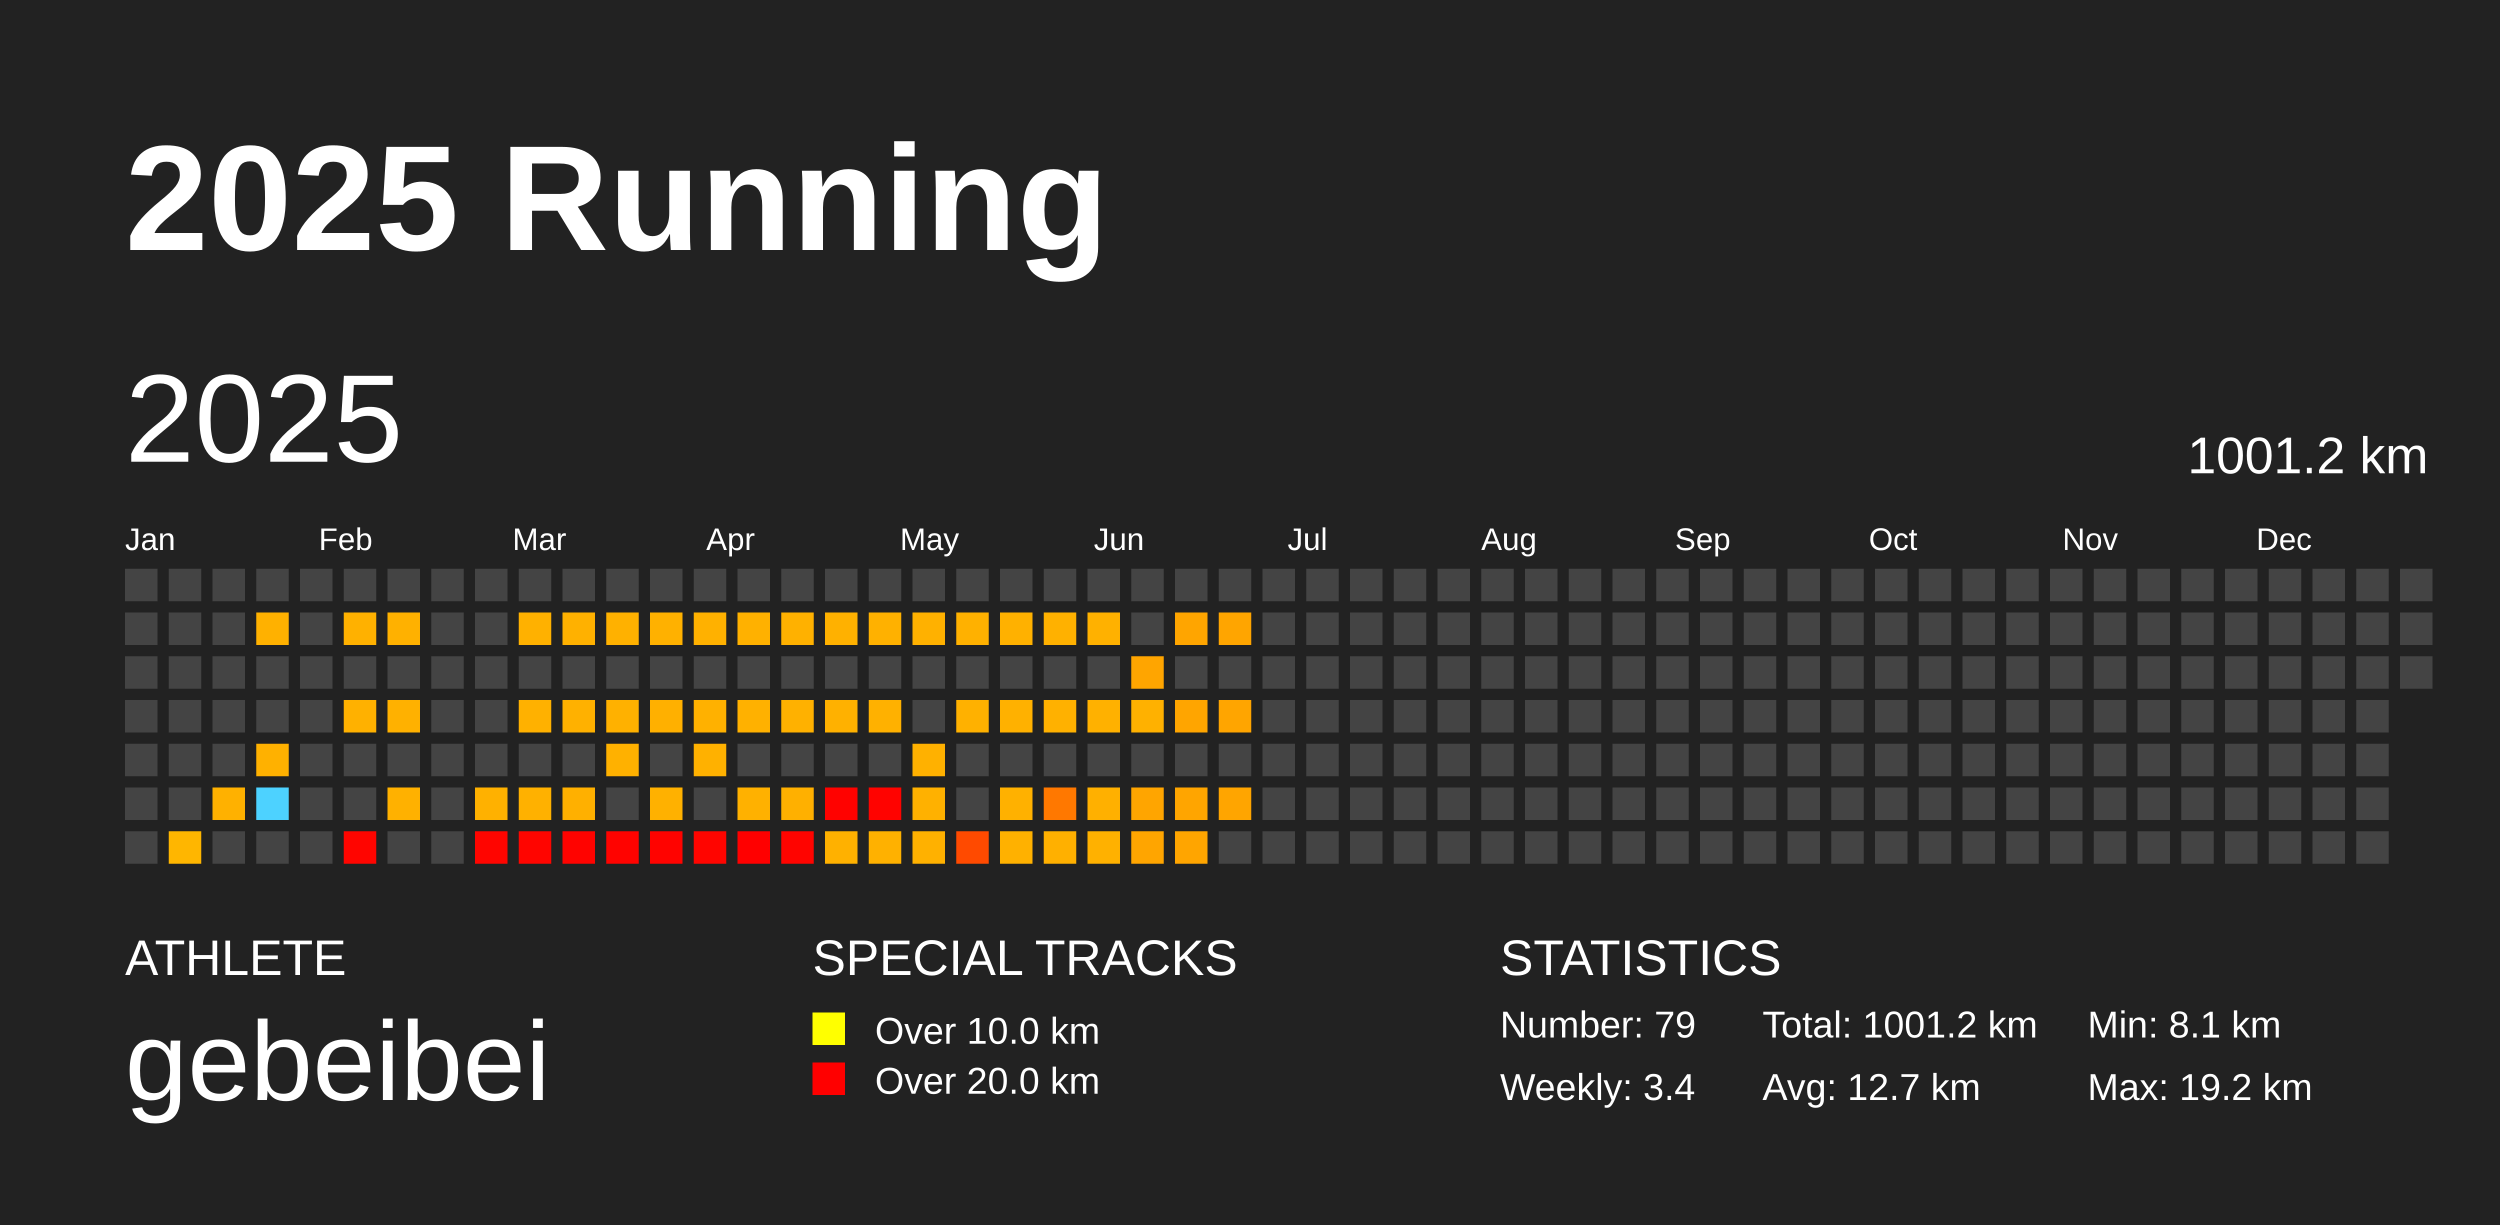
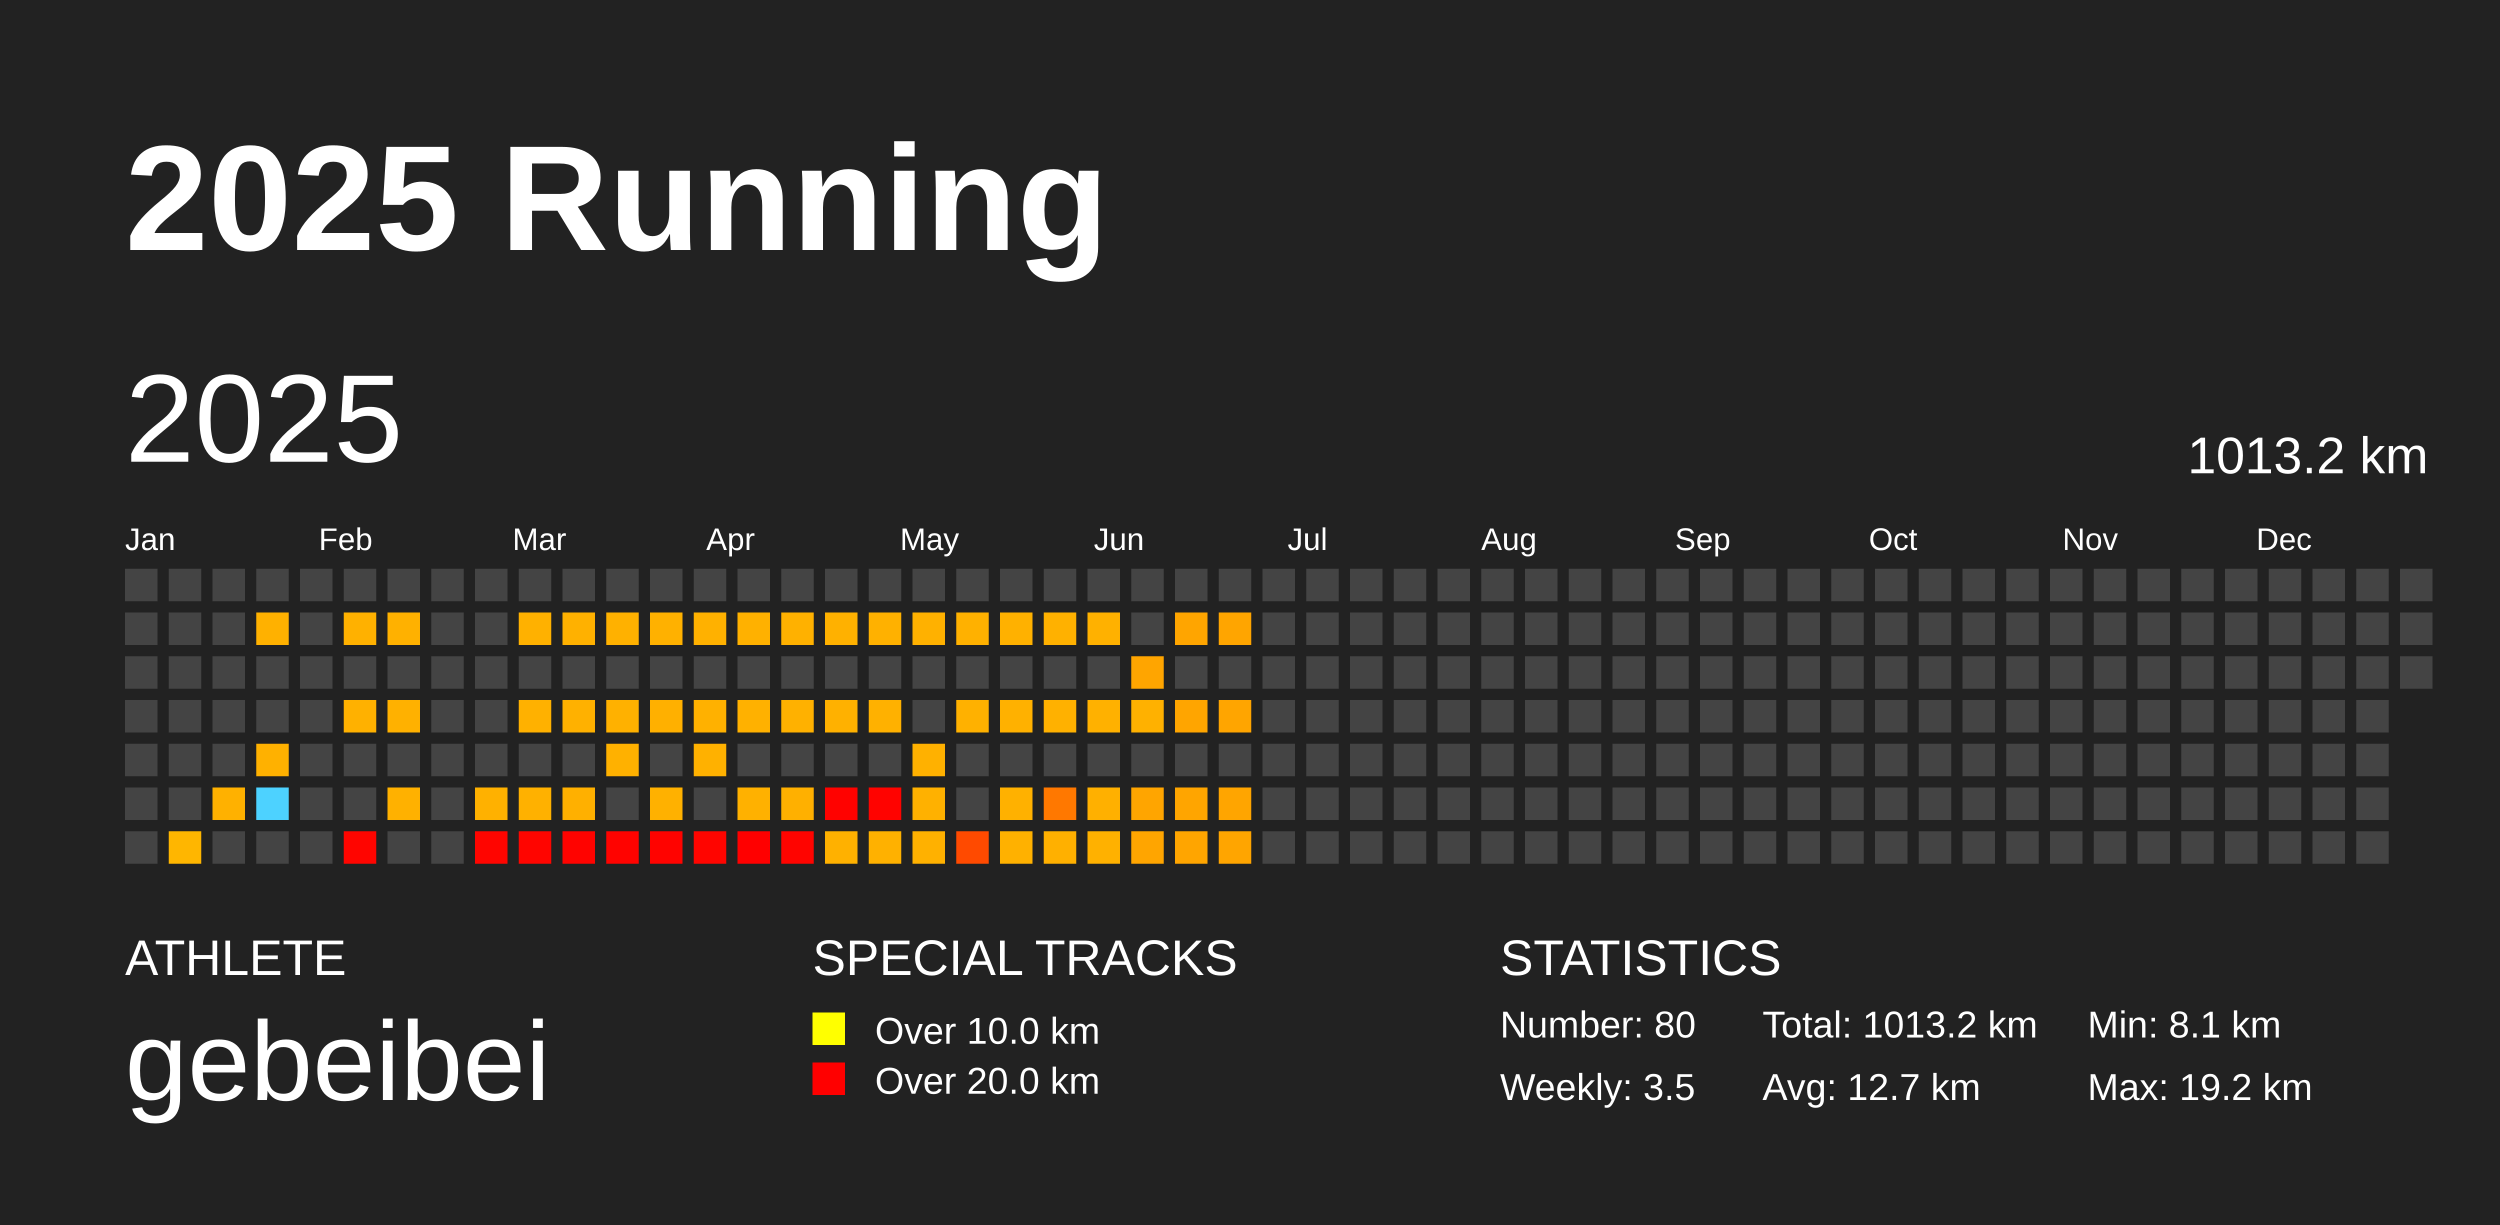
<svg xmlns="http://www.w3.org/2000/svg" baseProfile="full" height="98mm" version="1.1" viewBox="0,0,200,98" width="200mm">
  <defs />
  <rect fill="#222222" height="98" width="200" x="0" y="0" />
  <text fill="#FFFFFF" style="font-size:12px; font-family:Arial; font-weight:bold;" x="10" y="20">2025 Running</text>
  <text fill="#FFFFFF" style="font-size:4px; font-family:Arial" x="10" y="78">ATHLETE</text>
  <text fill="#FFFFFF" style="font-size:9px; font-family:Arial" x="10" y="88">gebeibei</text>
  <text fill="#FFFFFF" style="font-size:4px; font-family:Arial" x="65" y="78">SPECIAL TRACKS</text>
  <rect fill="yellow" height="2.6" width="2.6" x="65" y="81" />
  <text fill="#FFFFFF" style="font-size:3px; font-family:Arial" x="70" y="83.5">Over 10.0 km</text>
  <rect fill="red" height="2.6" width="2.6" x="65" y="85" />
  <text fill="#FFFFFF" style="font-size:3px; font-family:Arial" x="70" y="87.5">Over 20.0 km</text>
  <text fill="#FFFFFF" style="font-size:4px; font-family:Arial" x="120" y="78">STATISTICS</text>
-   <text fill="#FFFFFF" style="font-size:3px; font-family:Arial" x="120" y="83">Number: 79</text>
-   <text fill="#FFFFFF" style="font-size:3px; font-family:Arial" x="120" y="88">Weekly: 3.4</text>
-   <text fill="#FFFFFF" style="font-size:3px; font-family:Arial" x="141" y="83">Total: 1001.2 km</text>
+   <text fill="#FFFFFF" style="font-size:3px; font-family:Arial" x="120" y="83">Number: 80</text>
+   <text fill="#FFFFFF" style="font-size:3px; font-family:Arial" x="120" y="88">Weekly: 3.5</text>
+   <text fill="#FFFFFF" style="font-size:3px; font-family:Arial" x="141" y="83">Total: 1013.2 km</text>
  <text fill="#FFFFFF" style="font-size:3px; font-family:Arial" x="141" y="88">Avg: 12.7 km</text>
  <text fill="#FFFFFF" style="font-size:3px; font-family:Arial" x="167" y="83">Min: 8.1 km</text>
  <text fill="#FFFFFF" style="font-size:3px; font-family:Arial" x="167" y="88">Max: 19.2 km</text>
  <text dominant-baseline="hanging" fill="#FFFFFF" style="font-size:10.0px; font-family:Arial;" x="10" y="30">2025</text>
-   <text dominant-baseline="hanging" fill="#FFFFFF" style="font-size:4.125px; font-family:Arial;" x="175" y="35">1001.2 km</text>
+   <text dominant-baseline="hanging" fill="#FFFFFF" style="font-size:4.125px; font-family:Arial;" x="175" y="35">1013.2 km</text>
  <text fill="#FFFFFF" style="font-size:2.5px; font-family:Arial" x="10.0" y="44">Jan</text>
  <text fill="#FFFFFF" style="font-size:2.5px; font-family:Arial" x="25.5" y="44">Feb</text>
  <text fill="#FFFFFF" style="font-size:2.5px; font-family:Arial" x="41.0" y="44">Mar</text>
  <text fill="#FFFFFF" style="font-size:2.5px; font-family:Arial" x="56.5" y="44">Apr</text>
  <text fill="#FFFFFF" style="font-size:2.5px; font-family:Arial" x="72.0" y="44">May</text>
  <text fill="#FFFFFF" style="font-size:2.5px; font-family:Arial" x="87.5" y="44">Jun</text>
  <text fill="#FFFFFF" style="font-size:2.5px; font-family:Arial" x="103.0" y="44">Jul</text>
  <text fill="#FFFFFF" style="font-size:2.5px; font-family:Arial" x="118.5" y="44">Aug</text>
  <text fill="#FFFFFF" style="font-size:2.5px; font-family:Arial" x="134.0" y="44">Sep</text>
  <text fill="#FFFFFF" style="font-size:2.5px; font-family:Arial" x="149.5" y="44">Oct</text>
  <text fill="#FFFFFF" style="font-size:2.5px; font-family:Arial" x="165.0" y="44">Nov</text>
  <text fill="#FFFFFF" style="font-size:2.5px; font-family:Arial" x="180.5" y="44">Dec</text>
  <rect fill="#444444" height="2.6" width="2.6" x="10.0" y="45.5" />
  <rect fill="#444444" height="2.6" width="2.6" x="10.0" y="49.0" />
  <rect fill="#444444" height="2.6" width="2.6" x="10.0" y="52.5" />
  <rect fill="#444444" height="2.6" width="2.6" x="10.0" y="56.0" />
  <rect fill="#444444" height="2.6" width="2.6" x="10.0" y="59.5" />
  <rect fill="#444444" height="2.6" width="2.6" x="10.0" y="63.0" />
  <rect fill="#444444" height="2.6" width="2.6" x="10.0" y="66.5" />
  <rect fill="#444444" height="2.6" width="2.6" x="13.5" y="45.5" />
  <rect fill="#444444" height="2.6" width="2.6" x="13.5" y="49.0" />
  <rect fill="#444444" height="2.6" width="2.6" x="13.5" y="52.5" />
  <rect fill="#444444" height="2.6" width="2.6" x="13.5" y="56.0" />
  <rect fill="#444444" height="2.6" width="2.6" x="13.5" y="59.5" />
  <rect fill="#444444" height="2.6" width="2.6" x="13.5" y="63.0" />
  <rect fill="#ffb600" height="2.6" width="2.6" x="13.5" y="66.5" />
  <rect fill="#444444" height="2.6" width="2.6" x="17.0" y="45.5" />
  <rect fill="#444444" height="2.6" width="2.6" x="17.0" y="49.0" />
  <rect fill="#444444" height="2.6" width="2.6" x="17.0" y="52.5" />
  <rect fill="#444444" height="2.6" width="2.6" x="17.0" y="56.0" />
  <rect fill="#444444" height="2.6" width="2.6" x="17.0" y="59.5" />
  <rect fill="#ffb100" height="2.6" width="2.6" x="17.0" y="63.0" />
  <rect fill="#444444" height="2.6" width="2.6" x="17.0" y="66.5" />
  <rect fill="#444444" height="2.6" width="2.6" x="20.5" y="45.5" />
  <rect fill="#ffb100" height="2.6" width="2.6" x="20.5" y="49.0" />
  <rect fill="#444444" height="2.6" width="2.6" x="20.5" y="52.5" />
  <rect fill="#444444" height="2.6" width="2.6" x="20.5" y="56.0" />
  <rect fill="#ffb100" height="2.6" width="2.6" x="20.5" y="59.5" />
  <rect fill="#4dd2ff" height="2.6" width="2.6" x="20.5" y="63.0" />
  <rect fill="#444444" height="2.6" width="2.6" x="20.5" y="66.5" />
  <rect fill="#444444" height="2.6" width="2.6" x="24.0" y="45.5" />
  <rect fill="#444444" height="2.6" width="2.6" x="24.0" y="49.0" />
  <rect fill="#444444" height="2.6" width="2.6" x="24.0" y="52.5" />
  <rect fill="#444444" height="2.6" width="2.6" x="24.0" y="56.0" />
  <rect fill="#444444" height="2.6" width="2.6" x="24.0" y="59.5" />
  <rect fill="#444444" height="2.6" width="2.6" x="24.0" y="63.0" />
  <rect fill="#444444" height="2.6" width="2.6" x="24.0" y="66.5" />
  <rect fill="#444444" height="2.6" width="2.6" x="27.5" y="45.5" />
  <rect fill="#ffb100" height="2.6" width="2.6" x="27.5" y="49.0" />
  <rect fill="#444444" height="2.6" width="2.6" x="27.5" y="52.5" />
  <rect fill="#ffb100" height="2.6" width="2.6" x="27.5" y="56.0" />
  <rect fill="#444444" height="2.6" width="2.6" x="27.5" y="59.5" />
  <rect fill="#444444" height="2.6" width="2.6" x="27.5" y="63.0" />
  <rect fill="#ff0500" height="2.6" width="2.6" x="27.5" y="66.5" />
  <rect fill="#444444" height="2.6" width="2.6" x="31.0" y="45.5" />
  <rect fill="#ffb100" height="2.6" width="2.6" x="31.0" y="49.0" />
  <rect fill="#444444" height="2.6" width="2.6" x="31.0" y="52.5" />
  <rect fill="#ffb100" height="2.6" width="2.6" x="31.0" y="56.0" />
  <rect fill="#444444" height="2.6" width="2.6" x="31.0" y="59.5" />
  <rect fill="#ffb100" height="2.6" width="2.6" x="31.0" y="63.0" />
  <rect fill="#444444" height="2.6" width="2.6" x="31.0" y="66.5" />
  <rect fill="#444444" height="2.6" width="2.6" x="34.5" y="45.5" />
  <rect fill="#444444" height="2.6" width="2.6" x="34.5" y="49.0" />
  <rect fill="#444444" height="2.6" width="2.6" x="34.5" y="52.5" />
  <rect fill="#444444" height="2.6" width="2.6" x="34.5" y="56.0" />
  <rect fill="#444444" height="2.6" width="2.6" x="34.5" y="59.5" />
  <rect fill="#444444" height="2.6" width="2.6" x="34.5" y="63.0" />
  <rect fill="#444444" height="2.6" width="2.6" x="34.5" y="66.5" />
  <rect fill="#444444" height="2.6" width="2.6" x="38.0" y="45.5" />
  <rect fill="#444444" height="2.6" width="2.6" x="38.0" y="49.0" />
  <rect fill="#444444" height="2.6" width="2.6" x="38.0" y="52.5" />
  <rect fill="#444444" height="2.6" width="2.6" x="38.0" y="56.0" />
  <rect fill="#444444" height="2.6" width="2.6" x="38.0" y="59.5" />
  <rect fill="#ffb100" height="2.6" width="2.6" x="38.0" y="63.0" />
  <rect fill="#ff0500" height="2.6" width="2.6" x="38.0" y="66.5" />
  <rect fill="#444444" height="2.6" width="2.6" x="41.5" y="45.5" />
  <rect fill="#ffb100" height="2.6" width="2.6" x="41.5" y="49.0" />
  <rect fill="#444444" height="2.6" width="2.6" x="41.5" y="52.5" />
  <rect fill="#ffb100" height="2.6" width="2.6" x="41.5" y="56.0" />
  <rect fill="#444444" height="2.6" width="2.6" x="41.5" y="59.5" />
  <rect fill="#ffb100" height="2.6" width="2.6" x="41.5" y="63.0" />
  <rect fill="#ff0500" height="2.6" width="2.6" x="41.5" y="66.5" />
  <rect fill="#444444" height="2.6" width="2.6" x="45.0" y="45.5" />
  <rect fill="#ffb100" height="2.6" width="2.6" x="45.0" y="49.0" />
  <rect fill="#444444" height="2.6" width="2.6" x="45.0" y="52.5" />
  <rect fill="#ffb100" height="2.6" width="2.6" x="45.0" y="56.0" />
  <rect fill="#444444" height="2.6" width="2.6" x="45.0" y="59.5" />
  <rect fill="#ffb000" height="2.6" width="2.6" x="45.0" y="63.0" />
  <rect fill="#ff0300" height="2.6" width="2.6" x="45.0" y="66.5" />
  <rect fill="#444444" height="2.6" width="2.6" x="48.5" y="45.5" />
  <rect fill="#ffb100" height="2.6" width="2.6" x="48.5" y="49.0" />
  <rect fill="#444444" height="2.6" width="2.6" x="48.5" y="52.5" />
  <rect fill="#ffb100" height="2.6" width="2.6" x="48.5" y="56.0" />
  <rect fill="#ffb100" height="2.6" width="2.6" x="48.5" y="59.5" />
  <rect fill="#444444" height="2.6" width="2.6" x="48.5" y="63.0" />
  <rect fill="#ff0300" height="2.6" width="2.6" x="48.5" y="66.5" />
  <rect fill="#444444" height="2.6" width="2.6" x="52.0" y="45.5" />
  <rect fill="#ffb100" height="2.6" width="2.6" x="52.0" y="49.0" />
  <rect fill="#444444" height="2.6" width="2.6" x="52.0" y="52.5" />
  <rect fill="#ffb000" height="2.6" width="2.6" x="52.0" y="56.0" />
  <rect fill="#444444" height="2.6" width="2.6" x="52.0" y="59.5" />
  <rect fill="#ffb100" height="2.6" width="2.6" x="52.0" y="63.0" />
  <rect fill="#ff0300" height="2.6" width="2.6" x="52.0" y="66.5" />
  <rect fill="#444444" height="2.6" width="2.6" x="55.5" y="45.5" />
  <rect fill="#ffb100" height="2.6" width="2.6" x="55.5" y="49.0" />
  <rect fill="#444444" height="2.6" width="2.6" x="55.5" y="52.5" />
  <rect fill="#ffb100" height="2.6" width="2.6" x="55.5" y="56.0" />
  <rect fill="#ffb100" height="2.6" width="2.6" x="55.5" y="59.5" />
  <rect fill="#444444" height="2.6" width="2.6" x="55.5" y="63.0" />
  <rect fill="#ff0500" height="2.6" width="2.6" x="55.5" y="66.5" />
  <rect fill="#444444" height="2.6" width="2.6" x="59.0" y="45.5" />
  <rect fill="#ffb100" height="2.6" width="2.6" x="59.0" y="49.0" />
  <rect fill="#444444" height="2.6" width="2.6" x="59.0" y="52.5" />
  <rect fill="#ffb100" height="2.6" width="2.6" x="59.0" y="56.0" />
  <rect fill="#444444" height="2.6" width="2.6" x="59.0" y="59.5" />
  <rect fill="#ffb100" height="2.6" width="2.6" x="59.0" y="63.0" />
  <rect fill="#ff0000" height="2.6" width="2.6" x="59.0" y="66.5" />
  <rect fill="#444444" height="2.6" width="2.6" x="62.5" y="45.5" />
  <rect fill="#ffb100" height="2.6" width="2.6" x="62.5" y="49.0" />
  <rect fill="#444444" height="2.6" width="2.6" x="62.5" y="52.5" />
  <rect fill="#ffb100" height="2.6" width="2.6" x="62.5" y="56.0" />
  <rect fill="#444444" height="2.6" width="2.6" x="62.5" y="59.5" />
  <rect fill="#ffb000" height="2.6" width="2.6" x="62.5" y="63.0" />
  <rect fill="#ff0400" height="2.6" width="2.6" x="62.5" y="66.5" />
  <rect fill="#444444" height="2.6" width="2.6" x="66.0" y="45.5" />
  <rect fill="#ffb100" height="2.6" width="2.6" x="66.0" y="49.0" />
  <rect fill="#444444" height="2.6" width="2.6" x="66.0" y="52.5" />
  <rect fill="#ffb100" height="2.6" width="2.6" x="66.0" y="56.0" />
  <rect fill="#444444" height="2.6" width="2.6" x="66.0" y="59.5" />
  <rect fill="#ff0200" height="2.6" width="2.6" x="66.0" y="63.0" />
  <rect fill="#ffb100" height="2.6" width="2.6" x="66.0" y="66.5" />
  <rect fill="#444444" height="2.6" width="2.6" x="69.5" y="45.5" />
  <rect fill="#ffb100" height="2.6" width="2.6" x="69.5" y="49.0" />
  <rect fill="#444444" height="2.6" width="2.6" x="69.5" y="52.5" />
  <rect fill="#ffb100" height="2.6" width="2.6" x="69.5" y="56.0" />
  <rect fill="#444444" height="2.6" width="2.6" x="69.5" y="59.5" />
  <rect fill="#ff0300" height="2.6" width="2.6" x="69.5" y="63.0" />
  <rect fill="#ffb100" height="2.6" width="2.6" x="69.5" y="66.5" />
  <rect fill="#444444" height="2.6" width="2.6" x="73.0" y="45.5" />
  <rect fill="#ffb100" height="2.6" width="2.6" x="73.0" y="49.0" />
  <rect fill="#444444" height="2.6" width="2.6" x="73.0" y="52.5" />
  <rect fill="#444444" height="2.6" width="2.6" x="73.0" y="56.0" />
  <rect fill="#ffb100" height="2.6" width="2.6" x="73.0" y="59.5" />
  <rect fill="#ffb100" height="2.6" width="2.6" x="73.0" y="63.0" />
  <rect fill="#ffb100" height="2.6" width="2.6" x="73.0" y="66.5" />
  <rect fill="#444444" height="2.6" width="2.6" x="76.5" y="45.5" />
  <rect fill="#ffb100" height="2.6" width="2.6" x="76.5" y="49.0" />
  <rect fill="#444444" height="2.6" width="2.6" x="76.5" y="52.5" />
  <rect fill="#ffb100" height="2.6" width="2.6" x="76.5" y="56.0" />
  <rect fill="#444444" height="2.6" width="2.6" x="76.5" y="59.5" />
  <rect fill="#444444" height="2.6" width="2.6" x="76.5" y="63.0" />
  <rect fill="#ff4a00" height="2.6" width="2.6" x="76.5" y="66.5" />
  <rect fill="#444444" height="2.6" width="2.6" x="80.0" y="45.5" />
  <rect fill="#ffb100" height="2.6" width="2.6" x="80.0" y="49.0" />
  <rect fill="#444444" height="2.6" width="2.6" x="80.0" y="52.5" />
  <rect fill="#ffb100" height="2.6" width="2.6" x="80.0" y="56.0" />
  <rect fill="#444444" height="2.6" width="2.6" x="80.0" y="59.5" />
  <rect fill="#ffb100" height="2.6" width="2.6" x="80.0" y="63.0" />
  <rect fill="#ffb100" height="2.6" width="2.6" x="80.0" y="66.5" />
  <rect fill="#444444" height="2.6" width="2.6" x="83.5" y="45.5" />
  <rect fill="#ffb100" height="2.6" width="2.6" x="83.5" y="49.0" />
  <rect fill="#444444" height="2.6" width="2.6" x="83.5" y="52.5" />
  <rect fill="#ffb100" height="2.6" width="2.6" x="83.5" y="56.0" />
  <rect fill="#444444" height="2.6" width="2.6" x="83.5" y="59.5" />
  <rect fill="#ff7800" height="2.6" width="2.6" x="83.5" y="63.0" />
  <rect fill="#ffb000" height="2.6" width="2.6" x="83.5" y="66.5" />
  <rect fill="#444444" height="2.6" width="2.6" x="87.0" y="45.5" />
  <rect fill="#ffb100" height="2.6" width="2.6" x="87.0" y="49.0" />
  <rect fill="#444444" height="2.6" width="2.6" x="87.0" y="52.5" />
  <rect fill="#ffb100" height="2.6" width="2.6" x="87.0" y="56.0" />
  <rect fill="#444444" height="2.6" width="2.6" x="87.0" y="59.5" />
  <rect fill="#ffb000" height="2.6" width="2.6" x="87.0" y="63.0" />
  <rect fill="#ffb100" height="2.6" width="2.6" x="87.0" y="66.5" />
  <rect fill="#444444" height="2.6" width="2.6" x="90.5" y="45.5" />
  <rect fill="#444444" height="2.6" width="2.6" x="90.5" y="49.0" />
  <rect fill="#ffa500" height="2.6" width="2.6" x="90.5" y="52.5" />
  <rect fill="#ffb100" height="2.6" width="2.6" x="90.5" y="56.0" />
  <rect fill="#444444" height="2.6" width="2.6" x="90.5" y="59.5" />
  <rect fill="#ffa500" height="2.6" width="2.6" x="90.5" y="63.0" />
  <rect fill="#ffa500" height="2.6" width="2.6" x="90.5" y="66.5" />
  <rect fill="#444444" height="2.6" width="2.6" x="94.0" y="45.5" />
  <rect fill="#ffa500" height="2.6" width="2.6" x="94.0" y="49.0" />
  <rect fill="#444444" height="2.6" width="2.6" x="94.0" y="52.5" />
  <rect fill="#ffa500" height="2.6" width="2.6" x="94.0" y="56.0" />
  <rect fill="#444444" height="2.6" width="2.6" x="94.0" y="59.5" />
  <rect fill="#ffa500" height="2.6" width="2.6" x="94.0" y="63.0" />
  <rect fill="#ffa500" height="2.6" width="2.6" x="94.0" y="66.5" />
  <rect fill="#444444" height="2.6" width="2.6" x="97.5" y="45.5" />
  <rect fill="#ffa500" height="2.6" width="2.6" x="97.5" y="49.0" />
  <rect fill="#444444" height="2.6" width="2.6" x="97.5" y="52.5" />
  <rect fill="#ffa500" height="2.6" width="2.6" x="97.5" y="56.0" />
  <rect fill="#444444" height="2.6" width="2.6" x="97.5" y="59.5" />
  <rect fill="#ffa500" height="2.6" width="2.6" x="97.5" y="63.0" />
-   <rect fill="#444444" height="2.6" width="2.6" x="97.5" y="66.5" />
+   <rect fill="#ffa500" height="2.6" width="2.6" x="97.5" y="66.5" />
  <rect fill="#444444" height="2.6" width="2.6" x="101.0" y="45.5" />
  <rect fill="#444444" height="2.6" width="2.6" x="101.0" y="49.0" />
  <rect fill="#444444" height="2.6" width="2.6" x="101.0" y="52.5" />
  <rect fill="#444444" height="2.6" width="2.6" x="101.0" y="56.0" />
  <rect fill="#444444" height="2.6" width="2.6" x="101.0" y="59.5" />
  <rect fill="#444444" height="2.6" width="2.6" x="101.0" y="63.0" />
  <rect fill="#444444" height="2.6" width="2.6" x="101.0" y="66.5" />
  <rect fill="#444444" height="2.6" width="2.6" x="104.5" y="45.5" />
  <rect fill="#444444" height="2.6" width="2.6" x="104.5" y="49.0" />
  <rect fill="#444444" height="2.6" width="2.6" x="104.5" y="52.5" />
  <rect fill="#444444" height="2.6" width="2.6" x="104.5" y="56.0" />
  <rect fill="#444444" height="2.6" width="2.6" x="104.5" y="59.5" />
  <rect fill="#444444" height="2.6" width="2.6" x="104.5" y="63.0" />
  <rect fill="#444444" height="2.6" width="2.6" x="104.5" y="66.5" />
  <rect fill="#444444" height="2.6" width="2.6" x="108.0" y="45.5" />
  <rect fill="#444444" height="2.6" width="2.6" x="108.0" y="49.0" />
  <rect fill="#444444" height="2.6" width="2.6" x="108.0" y="52.5" />
  <rect fill="#444444" height="2.6" width="2.6" x="108.0" y="56.0" />
  <rect fill="#444444" height="2.6" width="2.6" x="108.0" y="59.5" />
  <rect fill="#444444" height="2.6" width="2.6" x="108.0" y="63.0" />
  <rect fill="#444444" height="2.6" width="2.6" x="108.0" y="66.5" />
  <rect fill="#444444" height="2.6" width="2.6" x="111.5" y="45.5" />
  <rect fill="#444444" height="2.6" width="2.6" x="111.5" y="49.0" />
  <rect fill="#444444" height="2.6" width="2.6" x="111.5" y="52.5" />
  <rect fill="#444444" height="2.6" width="2.6" x="111.5" y="56.0" />
  <rect fill="#444444" height="2.6" width="2.6" x="111.5" y="59.5" />
  <rect fill="#444444" height="2.6" width="2.6" x="111.5" y="63.0" />
  <rect fill="#444444" height="2.6" width="2.6" x="111.5" y="66.5" />
  <rect fill="#444444" height="2.6" width="2.6" x="115.0" y="45.5" />
  <rect fill="#444444" height="2.6" width="2.6" x="115.0" y="49.0" />
  <rect fill="#444444" height="2.6" width="2.6" x="115.0" y="52.5" />
  <rect fill="#444444" height="2.6" width="2.6" x="115.0" y="56.0" />
  <rect fill="#444444" height="2.6" width="2.6" x="115.0" y="59.5" />
  <rect fill="#444444" height="2.6" width="2.6" x="115.0" y="63.0" />
  <rect fill="#444444" height="2.6" width="2.6" x="115.0" y="66.5" />
  <rect fill="#444444" height="2.6" width="2.6" x="118.5" y="45.5" />
  <rect fill="#444444" height="2.6" width="2.6" x="118.5" y="49.0" />
  <rect fill="#444444" height="2.6" width="2.6" x="118.5" y="52.5" />
  <rect fill="#444444" height="2.6" width="2.6" x="118.5" y="56.0" />
  <rect fill="#444444" height="2.6" width="2.6" x="118.5" y="59.5" />
  <rect fill="#444444" height="2.6" width="2.6" x="118.5" y="63.0" />
  <rect fill="#444444" height="2.6" width="2.6" x="118.5" y="66.5" />
  <rect fill="#444444" height="2.6" width="2.6" x="122.0" y="45.5" />
  <rect fill="#444444" height="2.6" width="2.6" x="122.0" y="49.0" />
  <rect fill="#444444" height="2.6" width="2.6" x="122.0" y="52.5" />
  <rect fill="#444444" height="2.6" width="2.6" x="122.0" y="56.0" />
  <rect fill="#444444" height="2.6" width="2.6" x="122.0" y="59.5" />
  <rect fill="#444444" height="2.6" width="2.6" x="122.0" y="63.0" />
  <rect fill="#444444" height="2.6" width="2.6" x="122.0" y="66.5" />
  <rect fill="#444444" height="2.6" width="2.6" x="125.5" y="45.5" />
  <rect fill="#444444" height="2.6" width="2.6" x="125.5" y="49.0" />
  <rect fill="#444444" height="2.6" width="2.6" x="125.5" y="52.5" />
  <rect fill="#444444" height="2.6" width="2.6" x="125.5" y="56.0" />
  <rect fill="#444444" height="2.6" width="2.6" x="125.5" y="59.5" />
  <rect fill="#444444" height="2.6" width="2.6" x="125.5" y="63.0" />
  <rect fill="#444444" height="2.6" width="2.6" x="125.5" y="66.5" />
  <rect fill="#444444" height="2.6" width="2.6" x="129.0" y="45.5" />
  <rect fill="#444444" height="2.6" width="2.6" x="129.0" y="49.0" />
  <rect fill="#444444" height="2.6" width="2.6" x="129.0" y="52.5" />
  <rect fill="#444444" height="2.6" width="2.6" x="129.0" y="56.0" />
  <rect fill="#444444" height="2.6" width="2.6" x="129.0" y="59.5" />
  <rect fill="#444444" height="2.6" width="2.6" x="129.0" y="63.0" />
  <rect fill="#444444" height="2.6" width="2.6" x="129.0" y="66.5" />
  <rect fill="#444444" height="2.6" width="2.6" x="132.5" y="45.5" />
  <rect fill="#444444" height="2.6" width="2.6" x="132.5" y="49.0" />
  <rect fill="#444444" height="2.6" width="2.6" x="132.5" y="52.5" />
  <rect fill="#444444" height="2.6" width="2.6" x="132.5" y="56.0" />
  <rect fill="#444444" height="2.6" width="2.6" x="132.5" y="59.5" />
  <rect fill="#444444" height="2.6" width="2.6" x="132.5" y="63.0" />
  <rect fill="#444444" height="2.6" width="2.6" x="132.5" y="66.5" />
  <rect fill="#444444" height="2.6" width="2.6" x="136.0" y="45.5" />
  <rect fill="#444444" height="2.6" width="2.6" x="136.0" y="49.0" />
  <rect fill="#444444" height="2.6" width="2.6" x="136.0" y="52.5" />
  <rect fill="#444444" height="2.6" width="2.6" x="136.0" y="56.0" />
  <rect fill="#444444" height="2.6" width="2.6" x="136.0" y="59.5" />
  <rect fill="#444444" height="2.6" width="2.6" x="136.0" y="63.0" />
  <rect fill="#444444" height="2.6" width="2.6" x="136.0" y="66.5" />
  <rect fill="#444444" height="2.6" width="2.6" x="139.5" y="45.5" />
  <rect fill="#444444" height="2.6" width="2.6" x="139.5" y="49.0" />
  <rect fill="#444444" height="2.6" width="2.6" x="139.5" y="52.5" />
  <rect fill="#444444" height="2.6" width="2.6" x="139.5" y="56.0" />
  <rect fill="#444444" height="2.6" width="2.6" x="139.5" y="59.5" />
  <rect fill="#444444" height="2.6" width="2.6" x="139.5" y="63.0" />
  <rect fill="#444444" height="2.6" width="2.6" x="139.5" y="66.5" />
  <rect fill="#444444" height="2.6" width="2.6" x="143.0" y="45.5" />
  <rect fill="#444444" height="2.6" width="2.6" x="143.0" y="49.0" />
  <rect fill="#444444" height="2.6" width="2.6" x="143.0" y="52.5" />
  <rect fill="#444444" height="2.6" width="2.6" x="143.0" y="56.0" />
  <rect fill="#444444" height="2.6" width="2.6" x="143.0" y="59.5" />
  <rect fill="#444444" height="2.6" width="2.6" x="143.0" y="63.0" />
  <rect fill="#444444" height="2.6" width="2.6" x="143.0" y="66.5" />
  <rect fill="#444444" height="2.6" width="2.6" x="146.5" y="45.5" />
  <rect fill="#444444" height="2.6" width="2.6" x="146.5" y="49.0" />
  <rect fill="#444444" height="2.6" width="2.6" x="146.5" y="52.5" />
  <rect fill="#444444" height="2.6" width="2.6" x="146.5" y="56.0" />
  <rect fill="#444444" height="2.6" width="2.6" x="146.5" y="59.5" />
  <rect fill="#444444" height="2.6" width="2.6" x="146.5" y="63.0" />
  <rect fill="#444444" height="2.6" width="2.6" x="146.5" y="66.5" />
  <rect fill="#444444" height="2.6" width="2.6" x="150.0" y="45.5" />
  <rect fill="#444444" height="2.6" width="2.6" x="150.0" y="49.0" />
  <rect fill="#444444" height="2.6" width="2.6" x="150.0" y="52.5" />
  <rect fill="#444444" height="2.6" width="2.6" x="150.0" y="56.0" />
  <rect fill="#444444" height="2.6" width="2.6" x="150.0" y="59.5" />
  <rect fill="#444444" height="2.6" width="2.6" x="150.0" y="63.0" />
  <rect fill="#444444" height="2.6" width="2.6" x="150.0" y="66.5" />
  <rect fill="#444444" height="2.6" width="2.6" x="153.5" y="45.5" />
  <rect fill="#444444" height="2.6" width="2.6" x="153.5" y="49.0" />
  <rect fill="#444444" height="2.6" width="2.6" x="153.5" y="52.5" />
  <rect fill="#444444" height="2.6" width="2.6" x="153.5" y="56.0" />
  <rect fill="#444444" height="2.6" width="2.6" x="153.5" y="59.5" />
  <rect fill="#444444" height="2.6" width="2.6" x="153.5" y="63.0" />
  <rect fill="#444444" height="2.6" width="2.6" x="153.5" y="66.5" />
  <rect fill="#444444" height="2.6" width="2.6" x="157.0" y="45.5" />
  <rect fill="#444444" height="2.6" width="2.6" x="157.0" y="49.0" />
  <rect fill="#444444" height="2.6" width="2.6" x="157.0" y="52.5" />
  <rect fill="#444444" height="2.6" width="2.6" x="157.0" y="56.0" />
  <rect fill="#444444" height="2.6" width="2.6" x="157.0" y="59.5" />
  <rect fill="#444444" height="2.6" width="2.6" x="157.0" y="63.0" />
  <rect fill="#444444" height="2.6" width="2.6" x="157.0" y="66.5" />
  <rect fill="#444444" height="2.6" width="2.6" x="160.5" y="45.5" />
  <rect fill="#444444" height="2.6" width="2.6" x="160.5" y="49.0" />
  <rect fill="#444444" height="2.6" width="2.6" x="160.5" y="52.5" />
  <rect fill="#444444" height="2.6" width="2.6" x="160.5" y="56.0" />
  <rect fill="#444444" height="2.6" width="2.6" x="160.5" y="59.5" />
  <rect fill="#444444" height="2.6" width="2.6" x="160.5" y="63.0" />
  <rect fill="#444444" height="2.6" width="2.6" x="160.5" y="66.5" />
  <rect fill="#444444" height="2.6" width="2.6" x="164.0" y="45.5" />
  <rect fill="#444444" height="2.6" width="2.6" x="164.0" y="49.0" />
  <rect fill="#444444" height="2.6" width="2.6" x="164.0" y="52.5" />
  <rect fill="#444444" height="2.6" width="2.6" x="164.0" y="56.0" />
  <rect fill="#444444" height="2.6" width="2.6" x="164.0" y="59.5" />
  <rect fill="#444444" height="2.6" width="2.6" x="164.0" y="63.0" />
  <rect fill="#444444" height="2.6" width="2.6" x="164.0" y="66.5" />
  <rect fill="#444444" height="2.6" width="2.6" x="167.5" y="45.5" />
  <rect fill="#444444" height="2.6" width="2.6" x="167.5" y="49.0" />
  <rect fill="#444444" height="2.6" width="2.6" x="167.5" y="52.5" />
  <rect fill="#444444" height="2.6" width="2.6" x="167.5" y="56.0" />
  <rect fill="#444444" height="2.6" width="2.6" x="167.5" y="59.5" />
  <rect fill="#444444" height="2.6" width="2.6" x="167.5" y="63.0" />
  <rect fill="#444444" height="2.6" width="2.6" x="167.5" y="66.5" />
  <rect fill="#444444" height="2.6" width="2.6" x="171.0" y="45.5" />
  <rect fill="#444444" height="2.6" width="2.6" x="171.0" y="49.0" />
  <rect fill="#444444" height="2.6" width="2.6" x="171.0" y="52.5" />
  <rect fill="#444444" height="2.6" width="2.6" x="171.0" y="56.0" />
  <rect fill="#444444" height="2.6" width="2.6" x="171.0" y="59.5" />
  <rect fill="#444444" height="2.6" width="2.6" x="171.0" y="63.0" />
  <rect fill="#444444" height="2.6" width="2.6" x="171.0" y="66.5" />
  <rect fill="#444444" height="2.6" width="2.6" x="174.5" y="45.5" />
  <rect fill="#444444" height="2.6" width="2.6" x="174.5" y="49.0" />
  <rect fill="#444444" height="2.6" width="2.6" x="174.5" y="52.5" />
  <rect fill="#444444" height="2.6" width="2.6" x="174.5" y="56.0" />
  <rect fill="#444444" height="2.6" width="2.6" x="174.5" y="59.5" />
  <rect fill="#444444" height="2.6" width="2.6" x="174.5" y="63.0" />
  <rect fill="#444444" height="2.6" width="2.6" x="174.5" y="66.5" />
  <rect fill="#444444" height="2.6" width="2.6" x="178.0" y="45.5" />
  <rect fill="#444444" height="2.6" width="2.6" x="178.0" y="49.0" />
  <rect fill="#444444" height="2.6" width="2.6" x="178.0" y="52.5" />
  <rect fill="#444444" height="2.6" width="2.6" x="178.0" y="56.0" />
  <rect fill="#444444" height="2.6" width="2.6" x="178.0" y="59.5" />
  <rect fill="#444444" height="2.6" width="2.6" x="178.0" y="63.0" />
  <rect fill="#444444" height="2.6" width="2.6" x="178.0" y="66.5" />
  <rect fill="#444444" height="2.6" width="2.6" x="181.5" y="45.5" />
  <rect fill="#444444" height="2.6" width="2.6" x="181.5" y="49.0" />
  <rect fill="#444444" height="2.6" width="2.6" x="181.5" y="52.5" />
  <rect fill="#444444" height="2.6" width="2.6" x="181.5" y="56.0" />
  <rect fill="#444444" height="2.6" width="2.6" x="181.5" y="59.5" />
  <rect fill="#444444" height="2.6" width="2.6" x="181.5" y="63.0" />
  <rect fill="#444444" height="2.6" width="2.6" x="181.5" y="66.5" />
  <rect fill="#444444" height="2.6" width="2.6" x="185.0" y="45.5" />
  <rect fill="#444444" height="2.6" width="2.6" x="185.0" y="49.0" />
  <rect fill="#444444" height="2.6" width="2.6" x="185.0" y="52.5" />
  <rect fill="#444444" height="2.6" width="2.6" x="185.0" y="56.0" />
  <rect fill="#444444" height="2.6" width="2.6" x="185.0" y="59.5" />
  <rect fill="#444444" height="2.6" width="2.6" x="185.0" y="63.0" />
  <rect fill="#444444" height="2.6" width="2.6" x="185.0" y="66.5" />
  <rect fill="#444444" height="2.6" width="2.6" x="188.5" y="45.5" />
  <rect fill="#444444" height="2.6" width="2.6" x="188.5" y="49.0" />
  <rect fill="#444444" height="2.6" width="2.6" x="188.5" y="52.5" />
  <rect fill="#444444" height="2.6" width="2.6" x="188.5" y="56.0" />
  <rect fill="#444444" height="2.6" width="2.6" x="188.5" y="59.5" />
  <rect fill="#444444" height="2.6" width="2.6" x="188.5" y="63.0" />
  <rect fill="#444444" height="2.6" width="2.6" x="188.5" y="66.5" />
  <rect fill="#444444" height="2.6" width="2.6" x="192.0" y="45.5" />
  <rect fill="#444444" height="2.6" width="2.6" x="192.0" y="49.0" />
  <rect fill="#444444" height="2.6" width="2.6" x="192.0" y="52.5" />
</svg>
